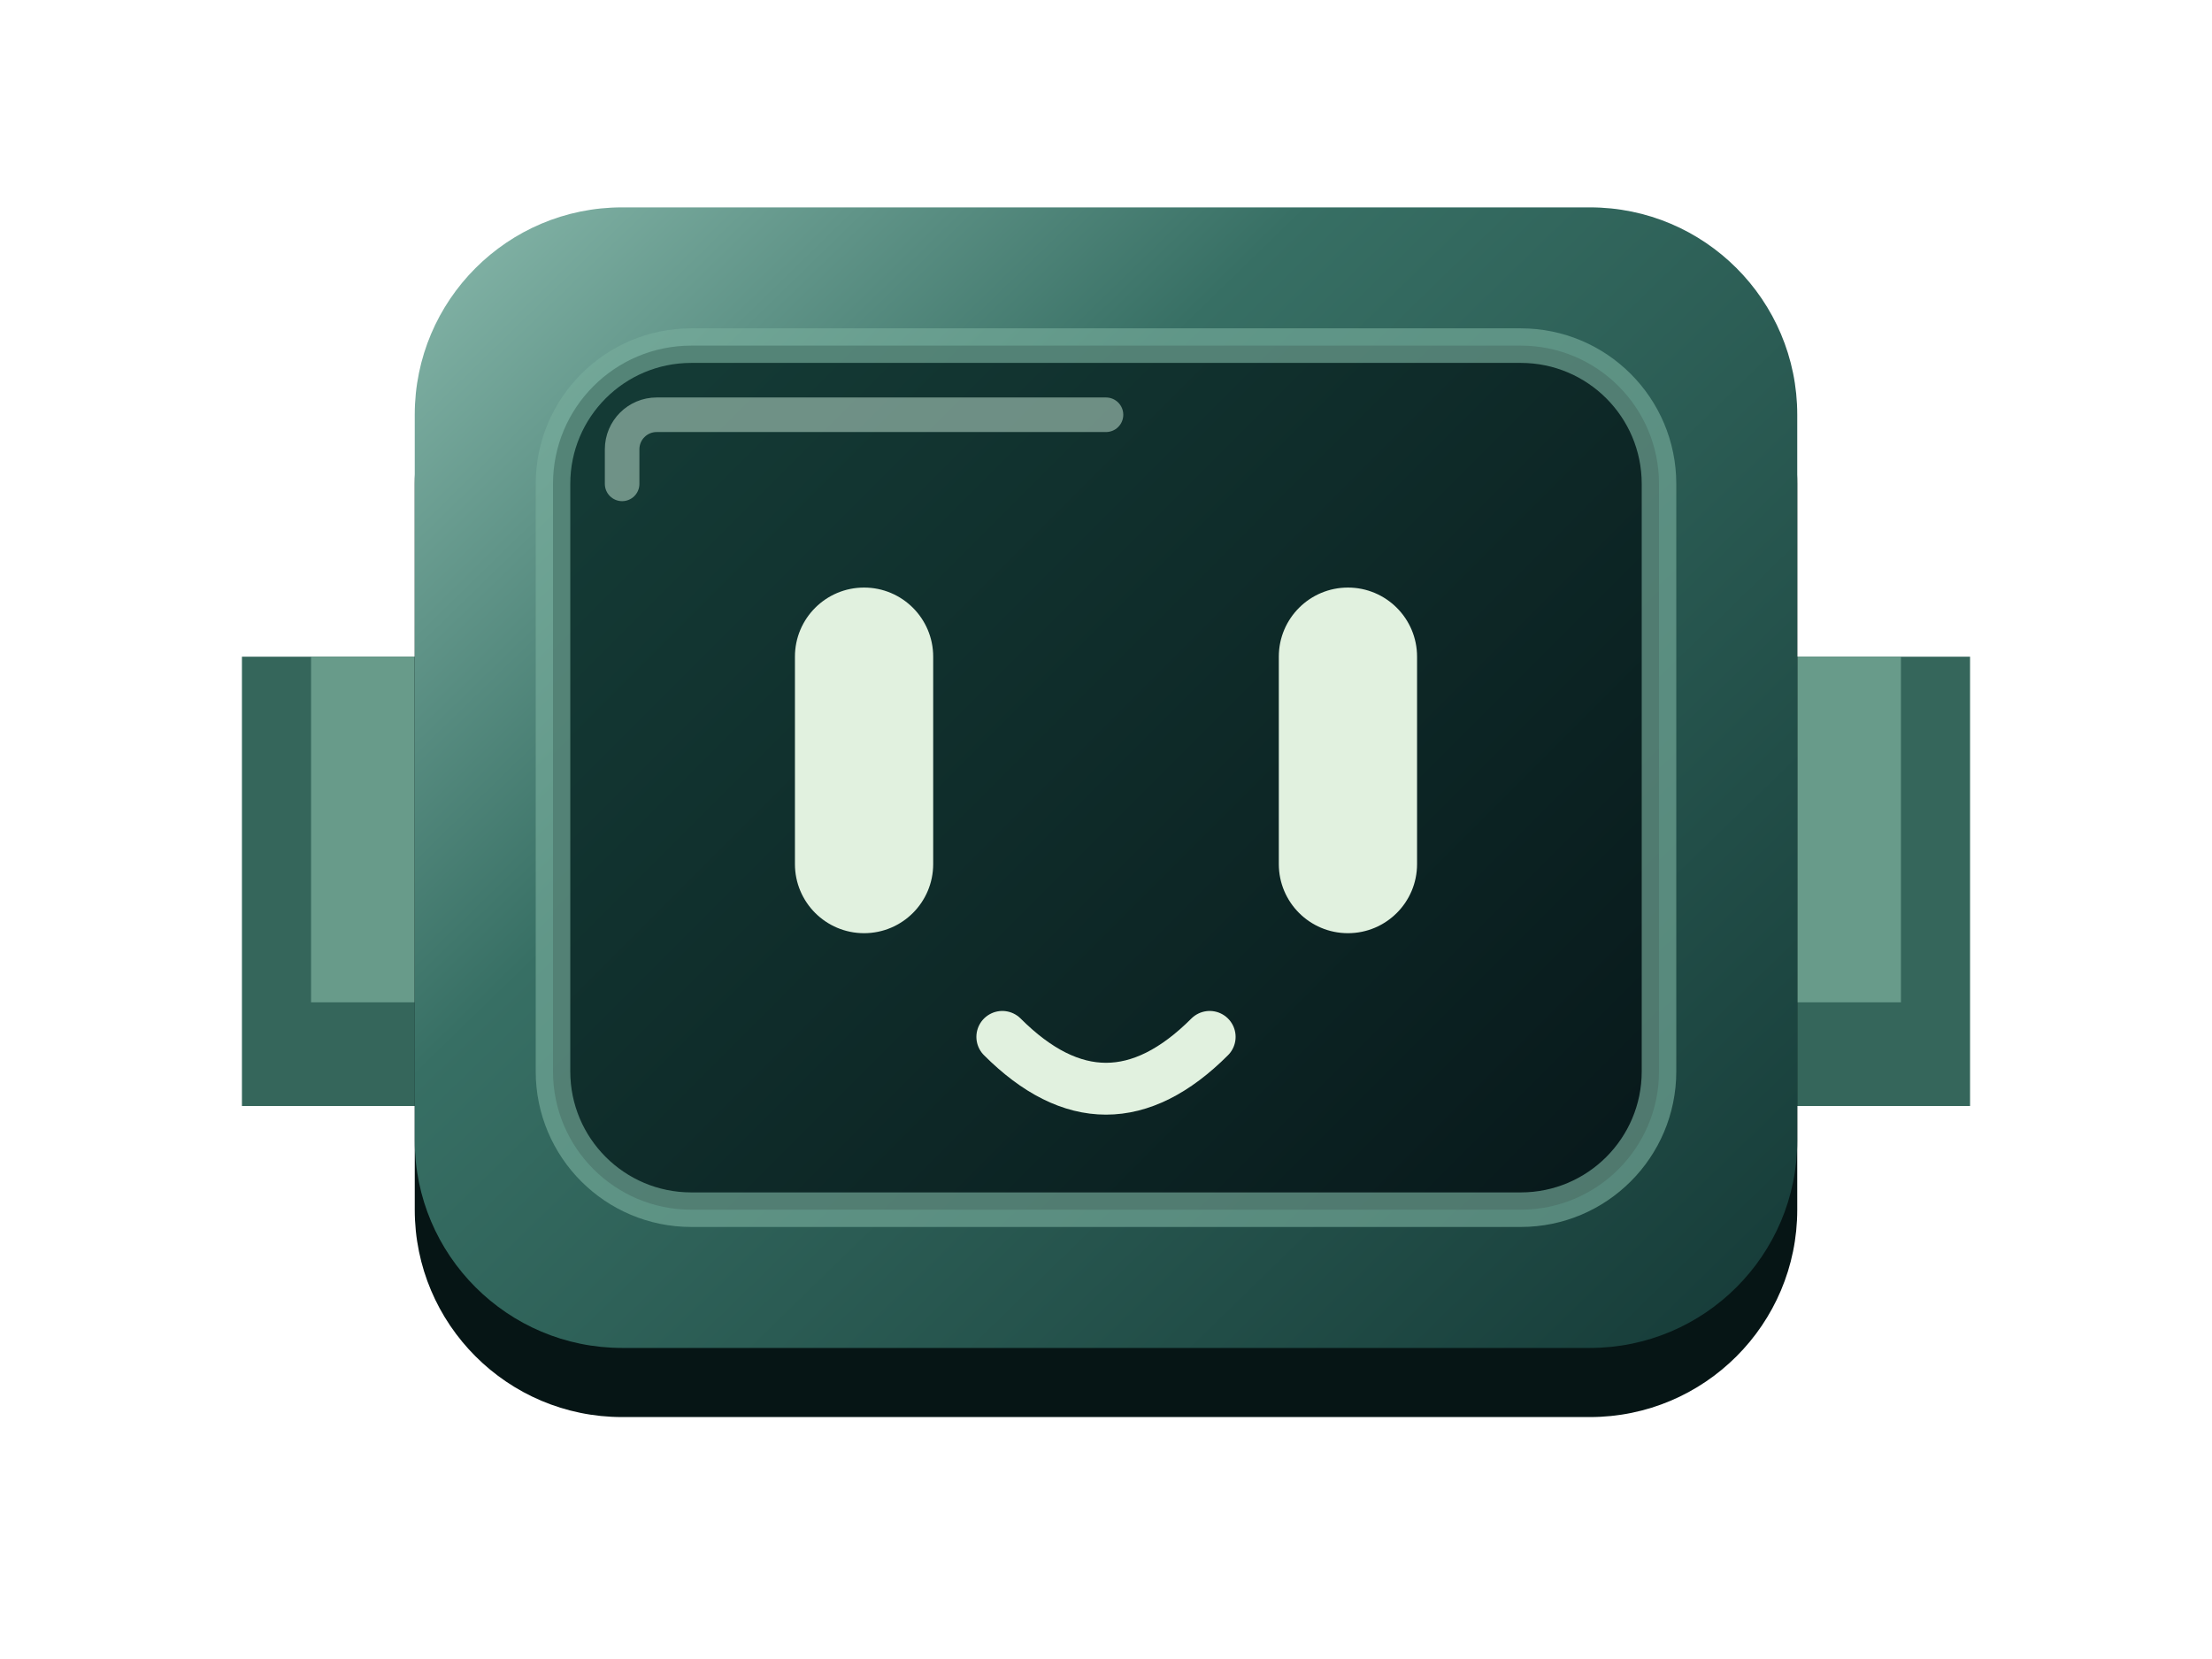
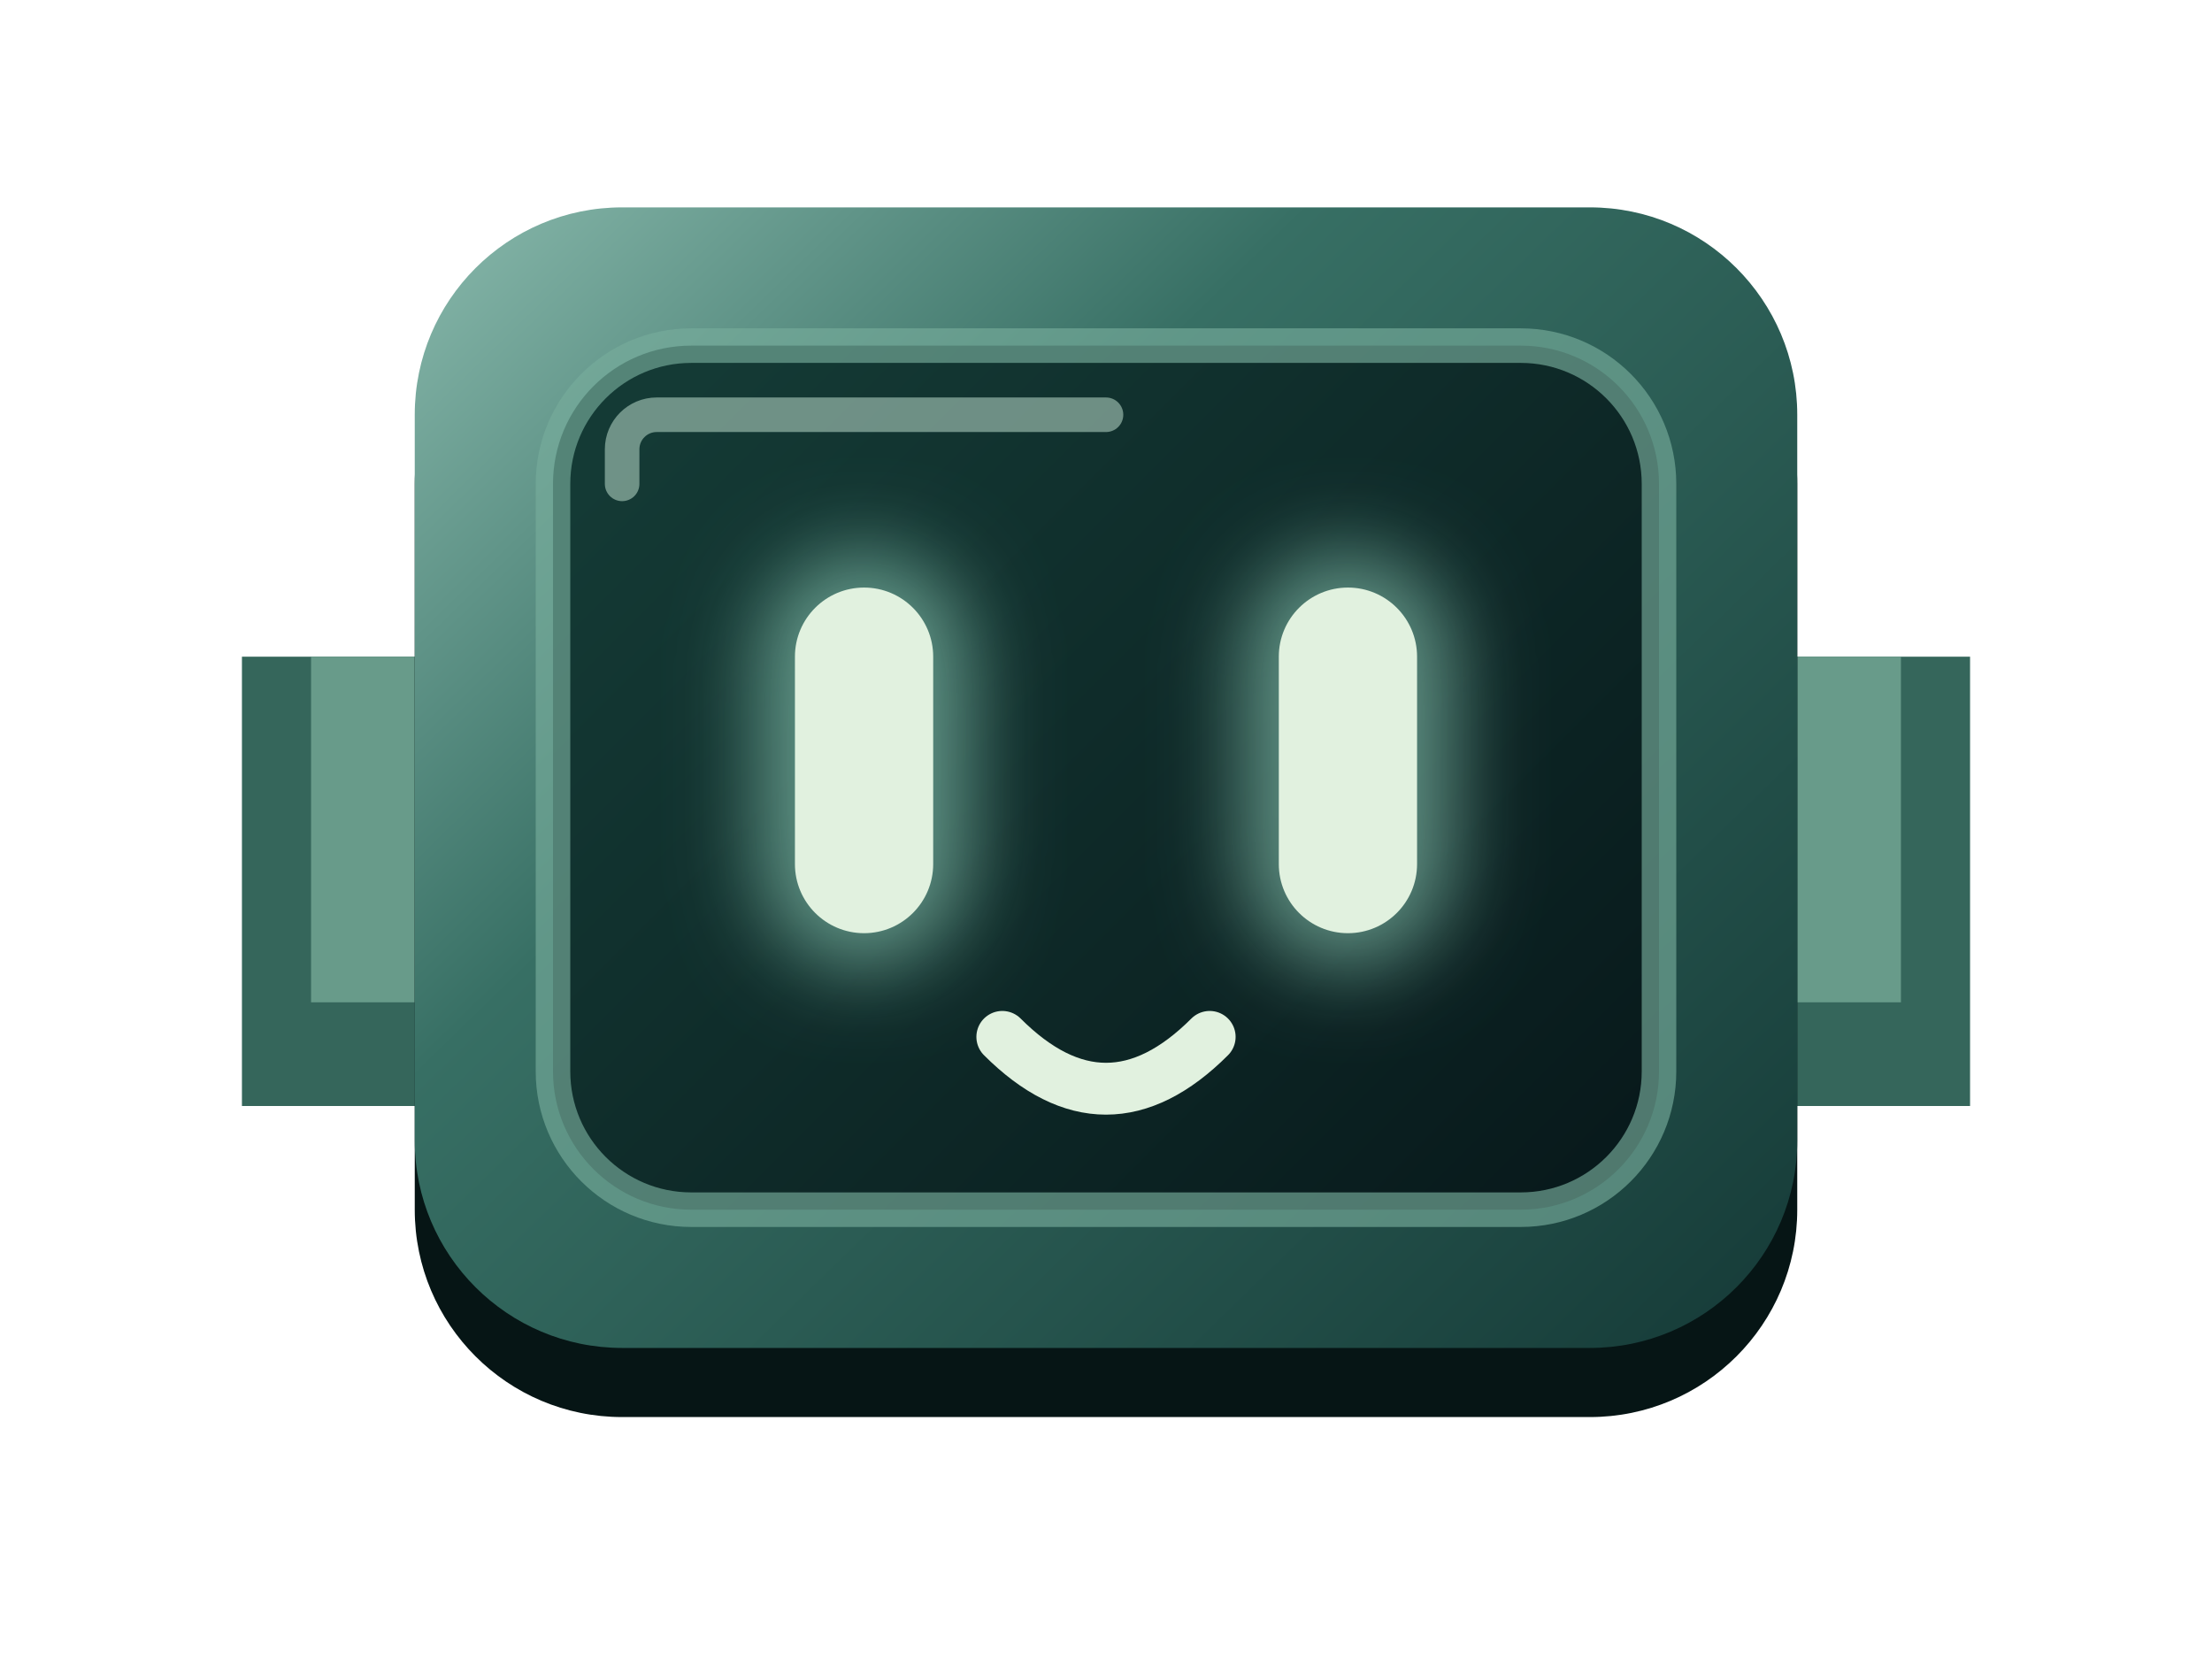
<svg xmlns="http://www.w3.org/2000/svg" viewBox="0 0 64 48" fill="none">
  <defs>
    <linearGradient id="hull" x1="12" y1="6" x2="48" y2="43" gradientUnits="userSpaceOnUse">
      <stop stop-color="#89b9ac" />
      <stop offset=".35" stop-color="#376f64" />
      <stop offset="1" stop-color="#153a37" />
    </linearGradient>
    <linearGradient id="glass" x1="19" y1="12" x2="44" y2="37" gradientUnits="userSpaceOnUse">
      <stop stop-color="#143a35" />
      <stop offset="1" stop-color="#08191b" />
    </linearGradient>
+     <filter id="eyeGlow" x="-120%" y="-60%" width="340%" height="220%">
+       <feGaussianBlur stdDeviation="1.2" />
+     </filter>
+     <style>.bot-eyes{transform-box:fill-box;transform-origin:center;animation:botBlink 6.7s infinite}@keyframes botBlink{0%,45%,49%,100%{transform:scaleY(1)}47%{transform:scaleY(.12)}}@media(prefers-reduced-motion:reduce){.bot-eyes{animation:none}}</style>
  </defs>
  <path d="M7 19h6v13H7zM51 19h6v13h-6z" fill="#35665b" />
  <path d="M9 19h3v10H9zM52 19h3v10h-3z" fill="#689b8a" />
  <rect x="12" y="8" width="40" height="33" rx="6" fill="#061515" />
  <rect x="12" y="6" width="40" height="33" rx="6" fill="url(#hull)" />
  <rect x="16" y="10" width="32" height="25" rx="4" fill="url(#glass)" stroke="#77ad9c" stroke-opacity=".65" />
  <path d="M18 14v-1a1 1 0 0 1 1-1h13" stroke="#b9dbca" stroke-opacity=".55" stroke-linecap="round" />
-   <rect x="23" y="17" width="4" height="10" rx="2" fill="#e1f1df" />
-   <rect x="37" y="17" width="4" height="10" rx="2" fill="#e1f1df" />
+   <g fill="#b5ffe4" opacity=".5" filter="url(#eyeGlow)">
+     <rect x="22" y="16" width="6" height="12" rx="3" />
+     <rect x="36" y="16" width="6" height="12" rx="3" />
+   </g>
+   <g class="bot-eyes">
+     <rect x="23" y="17" width="4" height="10" rx="2" fill="#e1f1df" />
+     <rect x="37" y="17" width="4" height="10" rx="2" fill="#e1f1df" />
+   </g>
  <path d="M29 30q3 3 6 0" stroke="#e1f1df" stroke-width="1.5" stroke-linecap="round" />
</svg>
